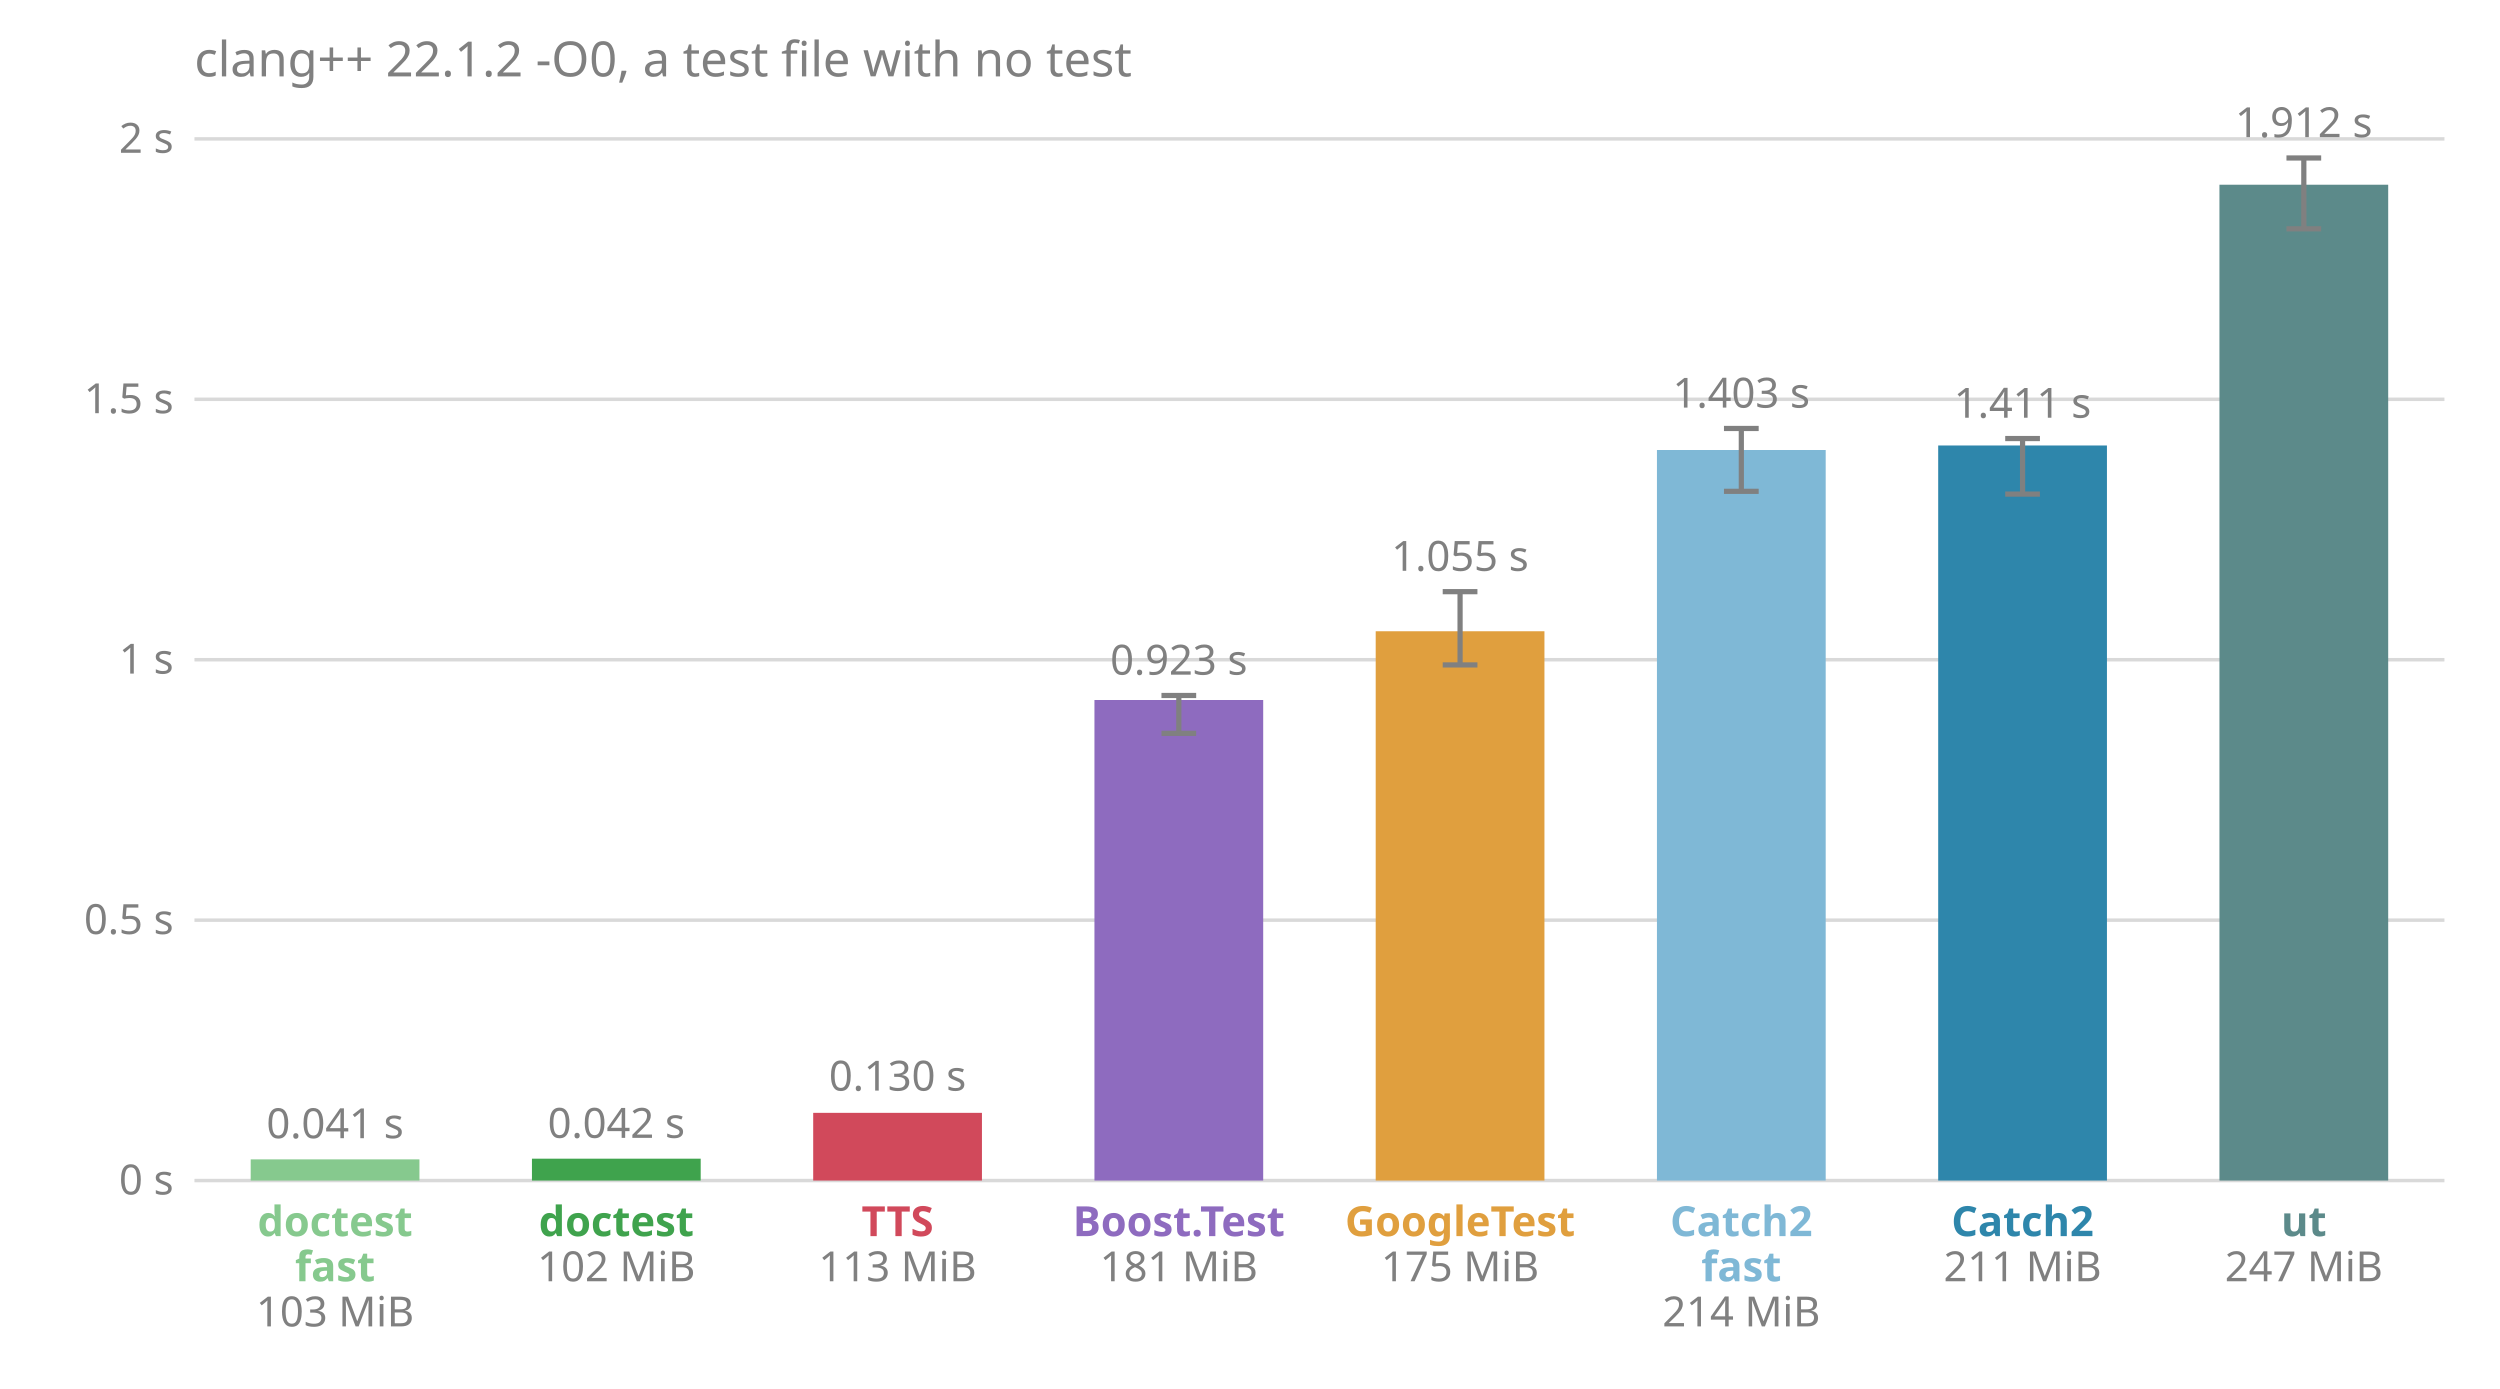
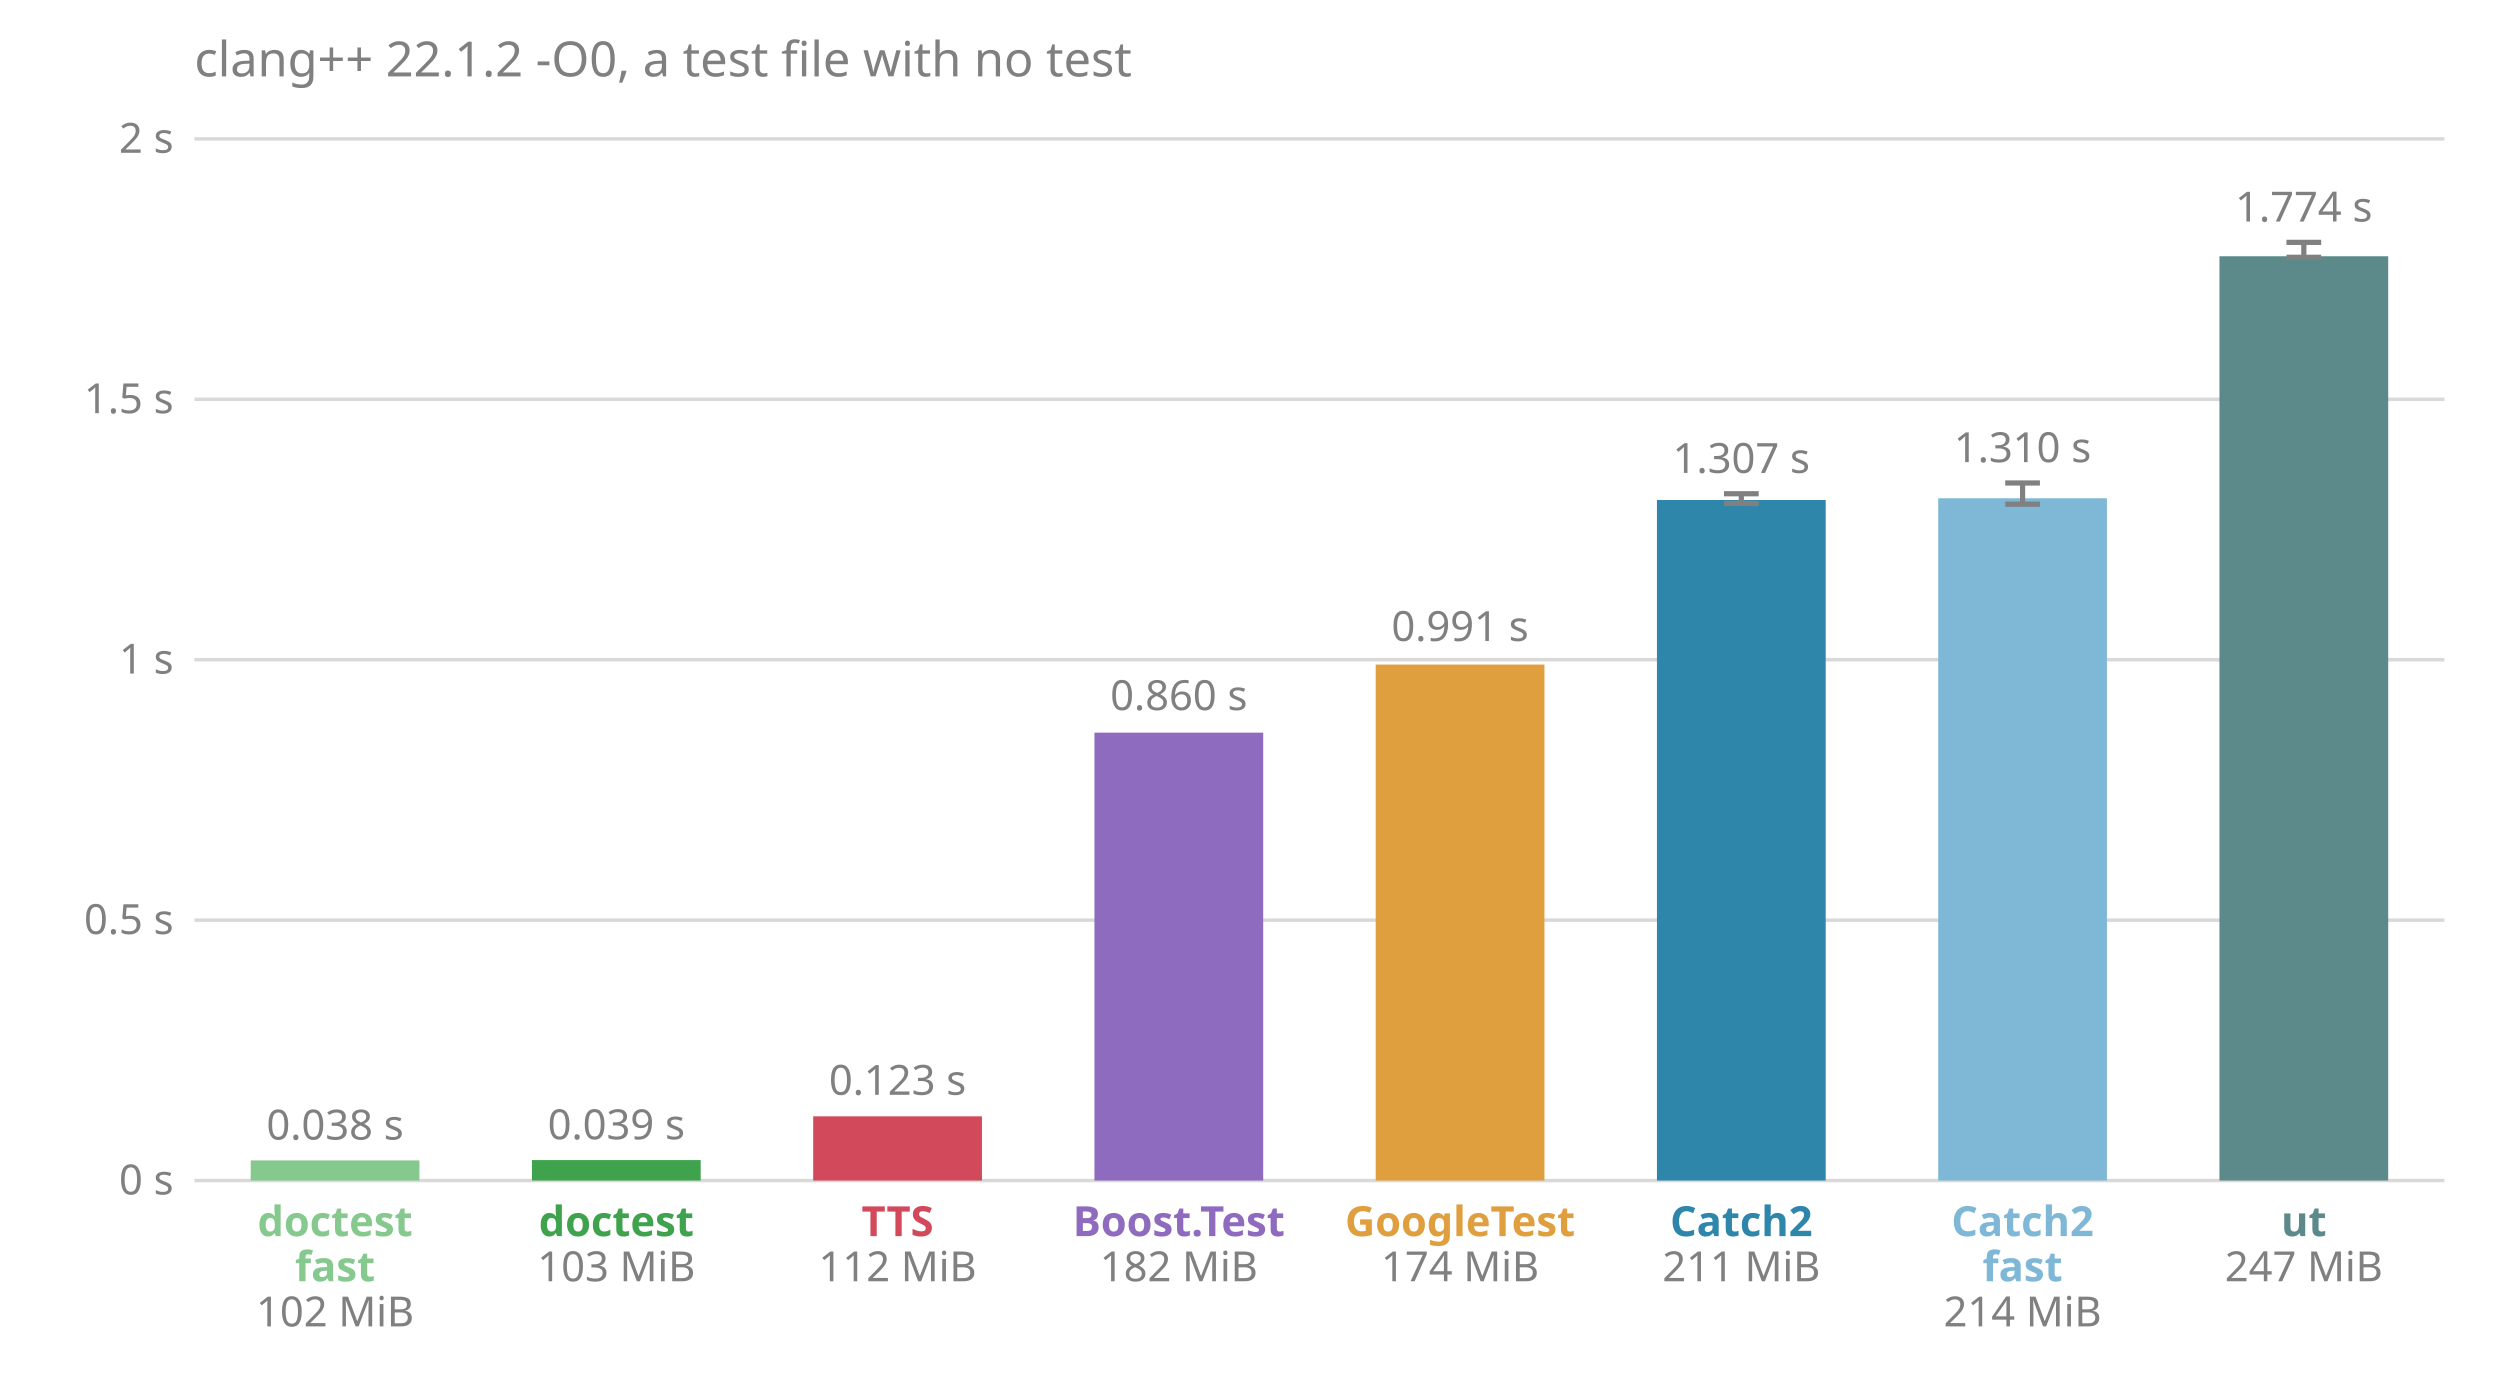
<svg xmlns="http://www.w3.org/2000/svg" viewBox="0 0 720 400" font-family="sans-serif" font-size="12">
  <text x="56.0" y="22.0" fill="#808080" font-size="14">clang++ 22.1.2 -O0, a test file with no test</text>
  <line x1="56.0" x2="704.0" y1="340.0" y2="340.0" stroke="#808080" stroke-opacity="0.3" />
  <text x="50.0" y="344.0" fill="#808080" text-anchor="end">0 s</text>
  <line x1="56.0" x2="704.0" y1="265.0" y2="265.0" stroke="#808080" stroke-opacity="0.3" />
  <text x="50.0" y="269.0" fill="#808080" text-anchor="end">0.5 s</text>
  <line x1="56.0" x2="704.0" y1="190.0" y2="190.0" stroke="#808080" stroke-opacity="0.3" />
  <text x="50.0" y="194.0" fill="#808080" text-anchor="end">1 s</text>
  <line x1="56.0" x2="704.0" y1="115.0" y2="115.0" stroke="#808080" stroke-opacity="0.3" />
  <text x="50.0" y="119.0" fill="#808080" text-anchor="end">1.5 s</text>
  <line x1="56.0" x2="704.0" y1="40.0" y2="40.0" stroke="#808080" stroke-opacity="0.3" />
  <text x="50.0" y="44.0" fill="#808080" text-anchor="end">2 s</text>
-   <rect x="72.2" y="333.9" width="48.6" height="6.1" fill="#86c98e" />
-   <text x="96.5" y="327.8" fill="#808080" text-anchor="middle">0.041 s</text>
+   <rect x="72.2" y="334.2" width="48.6" height="5.8" fill="#86c98e" />
+   <text x="96.5" y="328.2" fill="#808080" text-anchor="middle">0.038 s</text>
  <text x="96.5" y="356.0" fill="#86c98e" font-weight="bold" text-anchor="middle">doctest</text>
  <text x="96.5" y="369.0" fill="#86c98e" font-weight="bold" text-anchor="middle">fast</text>
-   <text x="96.5" y="382.0" fill="#808080" text-anchor="middle">103 MiB</text>
-   <rect x="153.2" y="333.7" width="48.6" height="6.3" fill="#3fa34d" />
-   <text x="177.5" y="327.7" fill="#808080" text-anchor="middle">0.042 s</text>
+   <text x="96.5" y="382.0" fill="#808080" text-anchor="middle">102 MiB</text>
+   <rect x="153.2" y="334.1" width="48.6" height="5.9" fill="#3fa34d" />
+   <text x="177.5" y="328.1" fill="#808080" text-anchor="middle">0.039 s</text>
  <text x="177.5" y="356.0" fill="#3fa34d" font-weight="bold" text-anchor="middle">doctest</text>
-   <text x="177.5" y="369.0" fill="#808080" text-anchor="middle">102 MiB</text>
-   <rect x="234.2" y="320.5" width="48.6" height="19.5" fill="#d1495b" />
-   <text x="258.5" y="314.1" fill="#808080" text-anchor="middle">0.130 s</text>
+   <text x="177.5" y="369.0" fill="#808080" text-anchor="middle">103 MiB</text>
+   <rect x="234.2" y="321.5" width="48.6" height="18.5" fill="#d1495b" />
+   <text x="258.5" y="315.3" fill="#808080" text-anchor="middle">0.123 s</text>
  <text x="258.5" y="356.0" fill="#d1495b" font-weight="bold" text-anchor="middle">TTS</text>
-   <text x="258.5" y="369.0" fill="#808080" text-anchor="middle">113 MiB</text>
-   <rect x="315.2" y="201.6" width="48.6" height="138.4" fill="#8e6bbf" />
-   <line x1="339.5" x2="339.5" y1="211.2" y2="200.3" stroke="#808080" stroke-width="1.5" />
-   <line x1="334.5" x2="344.5" y1="211.2" y2="211.2" stroke="#808080" stroke-width="1.5" />
-   <line x1="334.5" x2="344.5" y1="200.3" y2="200.3" stroke="#808080" stroke-width="1.5" />
-   <text x="339.5" y="194.3" fill="#808080" text-anchor="middle">0.923 s</text>
+   <text x="258.5" y="369.0" fill="#808080" text-anchor="middle">112 MiB</text>
+   <rect x="315.2" y="211.0" width="48.6" height="129.0" fill="#8e6bbf" />
+   <text x="339.5" y="204.5" fill="#808080" text-anchor="middle">0.860 s</text>
  <text x="339.5" y="356.0" fill="#8e6bbf" font-weight="bold" text-anchor="middle">Boost.Test</text>
-   <text x="339.5" y="369.0" fill="#808080" text-anchor="middle">181 MiB</text>
-   <rect x="396.2" y="181.8" width="48.6" height="158.2" fill="#e09f3e" />
-   <line x1="420.5" x2="420.5" y1="191.5" y2="170.4" stroke="#808080" stroke-width="1.5" />
-   <line x1="415.5" x2="425.5" y1="191.5" y2="191.5" stroke="#808080" stroke-width="1.5" />
-   <line x1="415.5" x2="425.5" y1="170.4" y2="170.4" stroke="#808080" stroke-width="1.5" />
-   <text x="420.5" y="164.4" fill="#808080" text-anchor="middle">1.055 s</text>
+   <text x="339.5" y="369.0" fill="#808080" text-anchor="middle">182 MiB</text>
+   <rect x="396.2" y="191.4" width="48.6" height="148.6" fill="#e09f3e" />
+   <text x="420.5" y="184.6" fill="#808080" text-anchor="middle">0.991 s</text>
  <text x="420.5" y="356.0" fill="#e09f3e" font-weight="bold" text-anchor="middle">GoogleTest</text>
-   <text x="420.5" y="369.0" fill="#808080" text-anchor="middle">175 MiB</text>
-   <rect x="477.2" y="129.6" width="48.6" height="210.4" fill="#7fb8d6" />
-   <line x1="501.5" x2="501.5" y1="141.5" y2="123.4" stroke="#808080" stroke-width="1.5" />
-   <line x1="496.5" x2="506.5" y1="141.5" y2="141.5" stroke="#808080" stroke-width="1.5" />
-   <line x1="496.5" x2="506.5" y1="123.4" y2="123.4" stroke="#808080" stroke-width="1.5" />
-   <text x="501.5" y="117.4" fill="#808080" text-anchor="middle">1.403 s</text>
-   <text x="501.5" y="356.0" fill="#7fb8d6" font-weight="bold" text-anchor="middle">Catch2</text>
-   <text x="501.5" y="369.0" fill="#7fb8d6" font-weight="bold" text-anchor="middle">fast</text>
-   <text x="501.5" y="382.0" fill="#808080" text-anchor="middle">214 MiB</text>
-   <rect x="558.2" y="128.3" width="48.6" height="211.7" fill="#2e86ab" />
-   <line x1="582.5" x2="582.5" y1="142.3" y2="126.3" stroke="#808080" stroke-width="1.5" />
-   <line x1="577.5" x2="587.5" y1="142.3" y2="142.3" stroke="#808080" stroke-width="1.5" />
-   <line x1="577.5" x2="587.5" y1="126.3" y2="126.3" stroke="#808080" stroke-width="1.5" />
-   <text x="582.5" y="120.3" fill="#808080" text-anchor="middle">1.411 s</text>
-   <text x="582.5" y="356.0" fill="#2e86ab" font-weight="bold" text-anchor="middle">Catch2</text>
-   <text x="582.5" y="369.0" fill="#808080" text-anchor="middle">211 MiB</text>
-   <rect x="639.2" y="53.2" width="48.6" height="286.8" fill="#5c8a8a" />
-   <line x1="663.5" x2="663.5" y1="65.9" y2="45.5" stroke="#808080" stroke-width="1.5" />
-   <line x1="658.5" x2="668.5" y1="65.9" y2="65.9" stroke="#808080" stroke-width="1.5" />
-   <line x1="658.5" x2="668.5" y1="45.5" y2="45.5" stroke="#808080" stroke-width="1.5" />
-   <text x="663.5" y="39.5" fill="#808080" text-anchor="middle">1.912 s</text>
+   <text x="420.5" y="369.0" fill="#808080" text-anchor="middle">174 MiB</text>
+   <rect x="477.2" y="144.0" width="48.6" height="196.0" fill="#2e86ab" />
+   <line x1="501.5" x2="501.5" y1="145.0" y2="142.2" stroke="#808080" stroke-width="1.5" />
+   <line x1="496.5" x2="506.5" y1="145.0" y2="145.0" stroke="#808080" stroke-width="1.5" />
+   <line x1="496.5" x2="506.5" y1="142.2" y2="142.2" stroke="#808080" stroke-width="1.5" />
+   <text x="501.5" y="136.2" fill="#808080" text-anchor="middle">1.307 s</text>
+   <text x="501.5" y="356.0" fill="#2e86ab" font-weight="bold" text-anchor="middle">Catch2</text>
+   <text x="501.5" y="369.0" fill="#808080" text-anchor="middle">211 MiB</text>
+   <rect x="558.2" y="143.5" width="48.6" height="196.5" fill="#7fb8d6" />
+   <line x1="582.5" x2="582.5" y1="145.2" y2="139.1" stroke="#808080" stroke-width="1.5" />
+   <line x1="577.5" x2="587.5" y1="145.2" y2="145.2" stroke="#808080" stroke-width="1.5" />
+   <line x1="577.5" x2="587.5" y1="139.1" y2="139.1" stroke="#808080" stroke-width="1.5" />
+   <text x="582.5" y="133.1" fill="#808080" text-anchor="middle">1.310 s</text>
+   <text x="582.5" y="356.0" fill="#7fb8d6" font-weight="bold" text-anchor="middle">Catch2</text>
+   <text x="582.5" y="369.0" fill="#7fb8d6" font-weight="bold" text-anchor="middle">fast</text>
+   <text x="582.5" y="382.0" fill="#808080" text-anchor="middle">214 MiB</text>
+   <rect x="639.2" y="73.8" width="48.6" height="266.2" fill="#5c8a8a" />
+   <line x1="663.5" x2="663.5" y1="74.1" y2="69.8" stroke="#808080" stroke-width="1.5" />
+   <line x1="658.5" x2="668.5" y1="74.1" y2="74.1" stroke="#808080" stroke-width="1.5" />
+   <line x1="658.5" x2="668.5" y1="69.8" y2="69.8" stroke="#808080" stroke-width="1.5" />
+   <text x="663.5" y="63.8" fill="#808080" text-anchor="middle">1.774 s</text>
  <text x="663.5" y="356.0" fill="#5c8a8a" font-weight="bold" text-anchor="middle">ut</text>
  <text x="663.5" y="369.0" fill="#808080" text-anchor="middle">247 MiB</text>
</svg>
